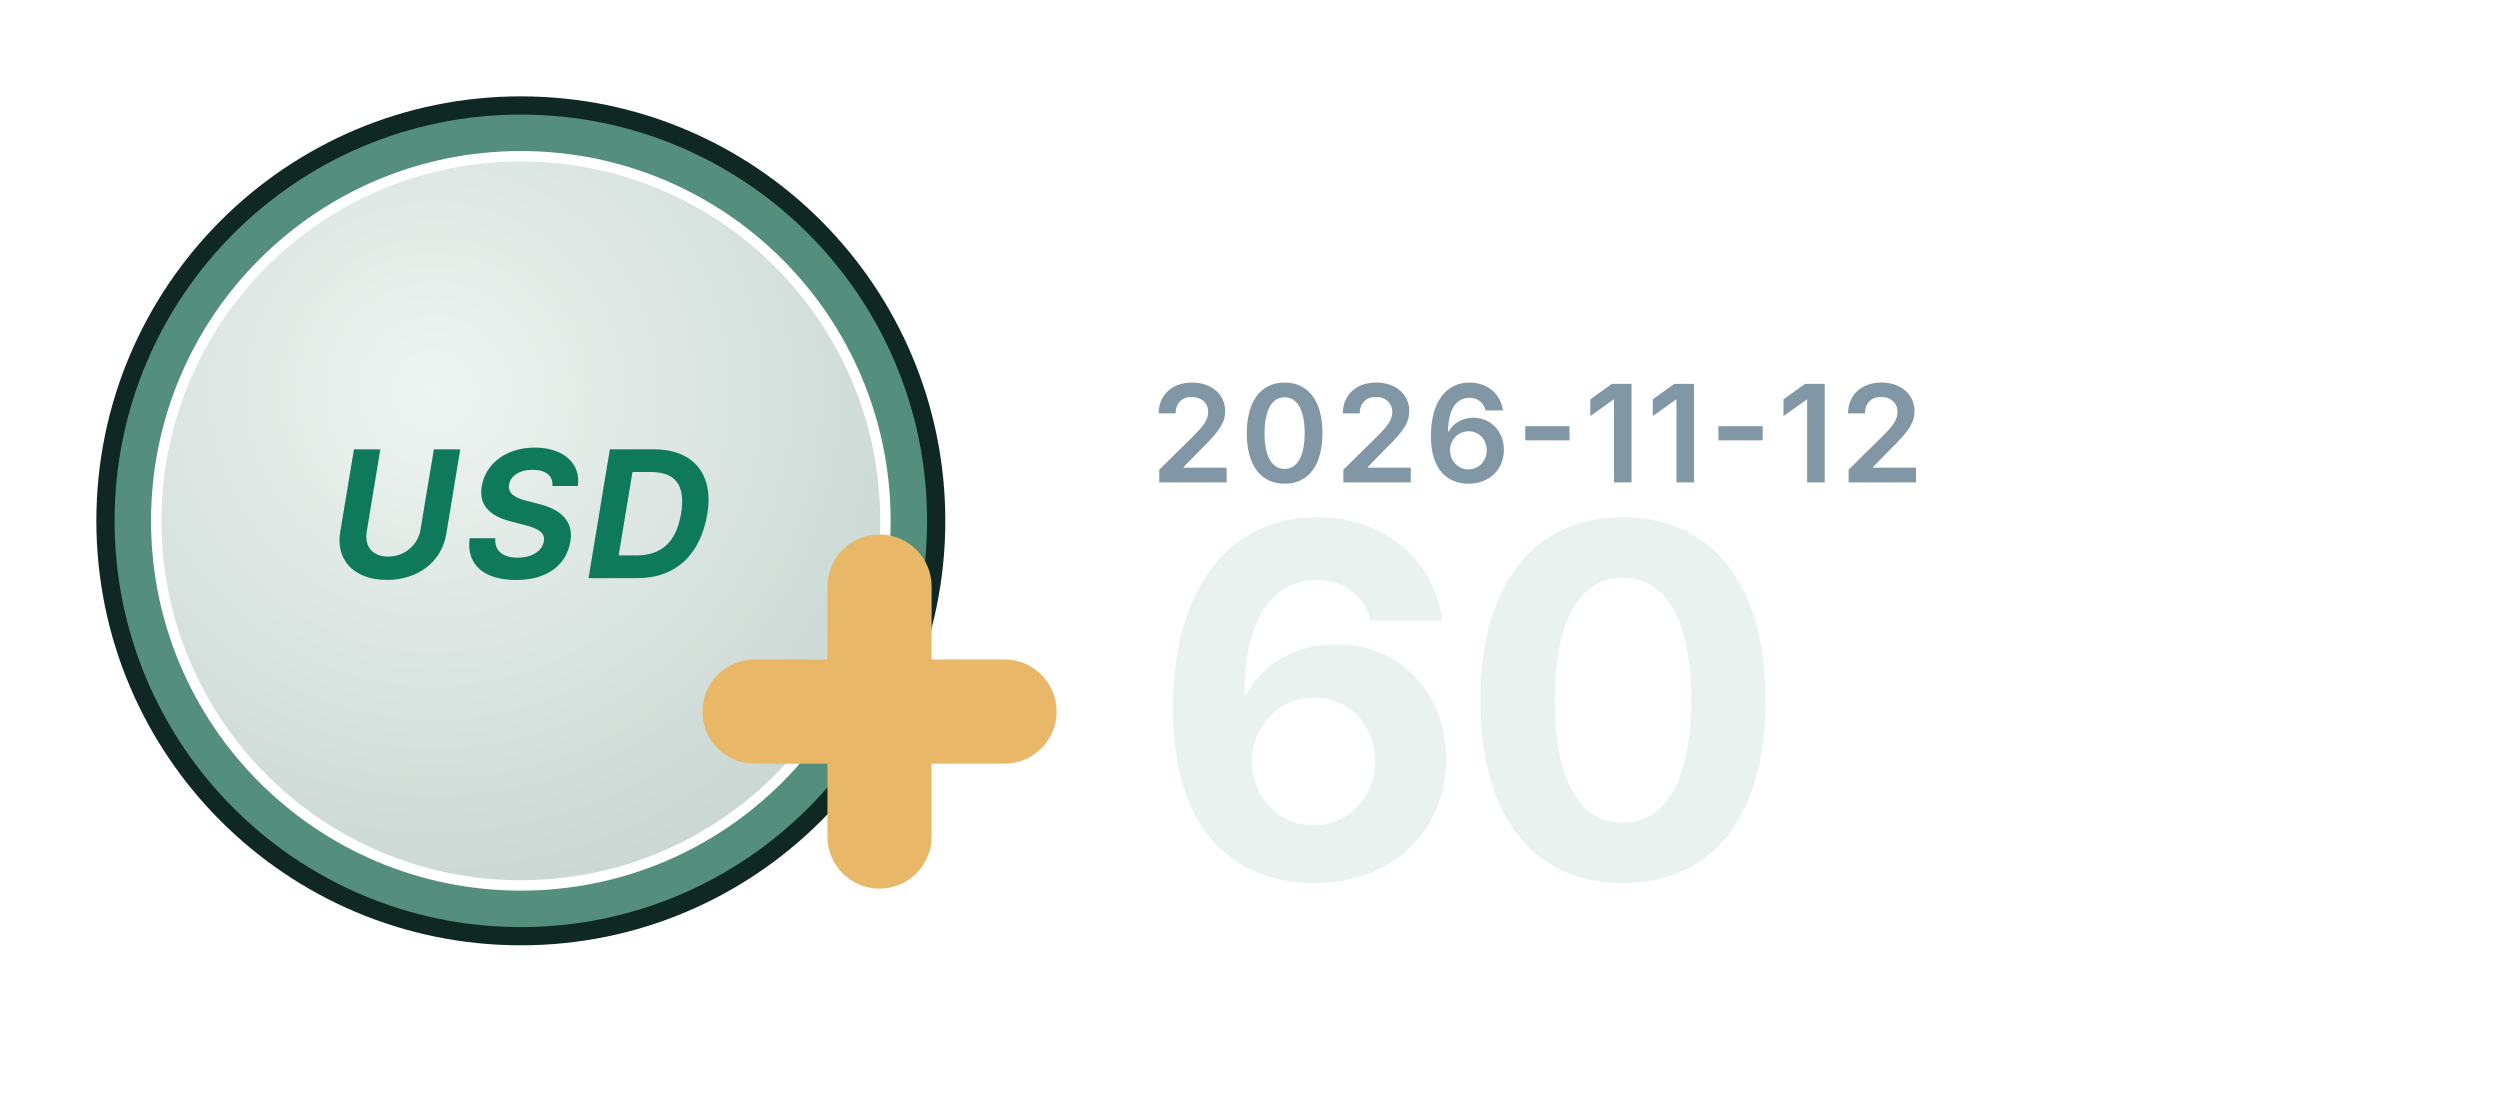
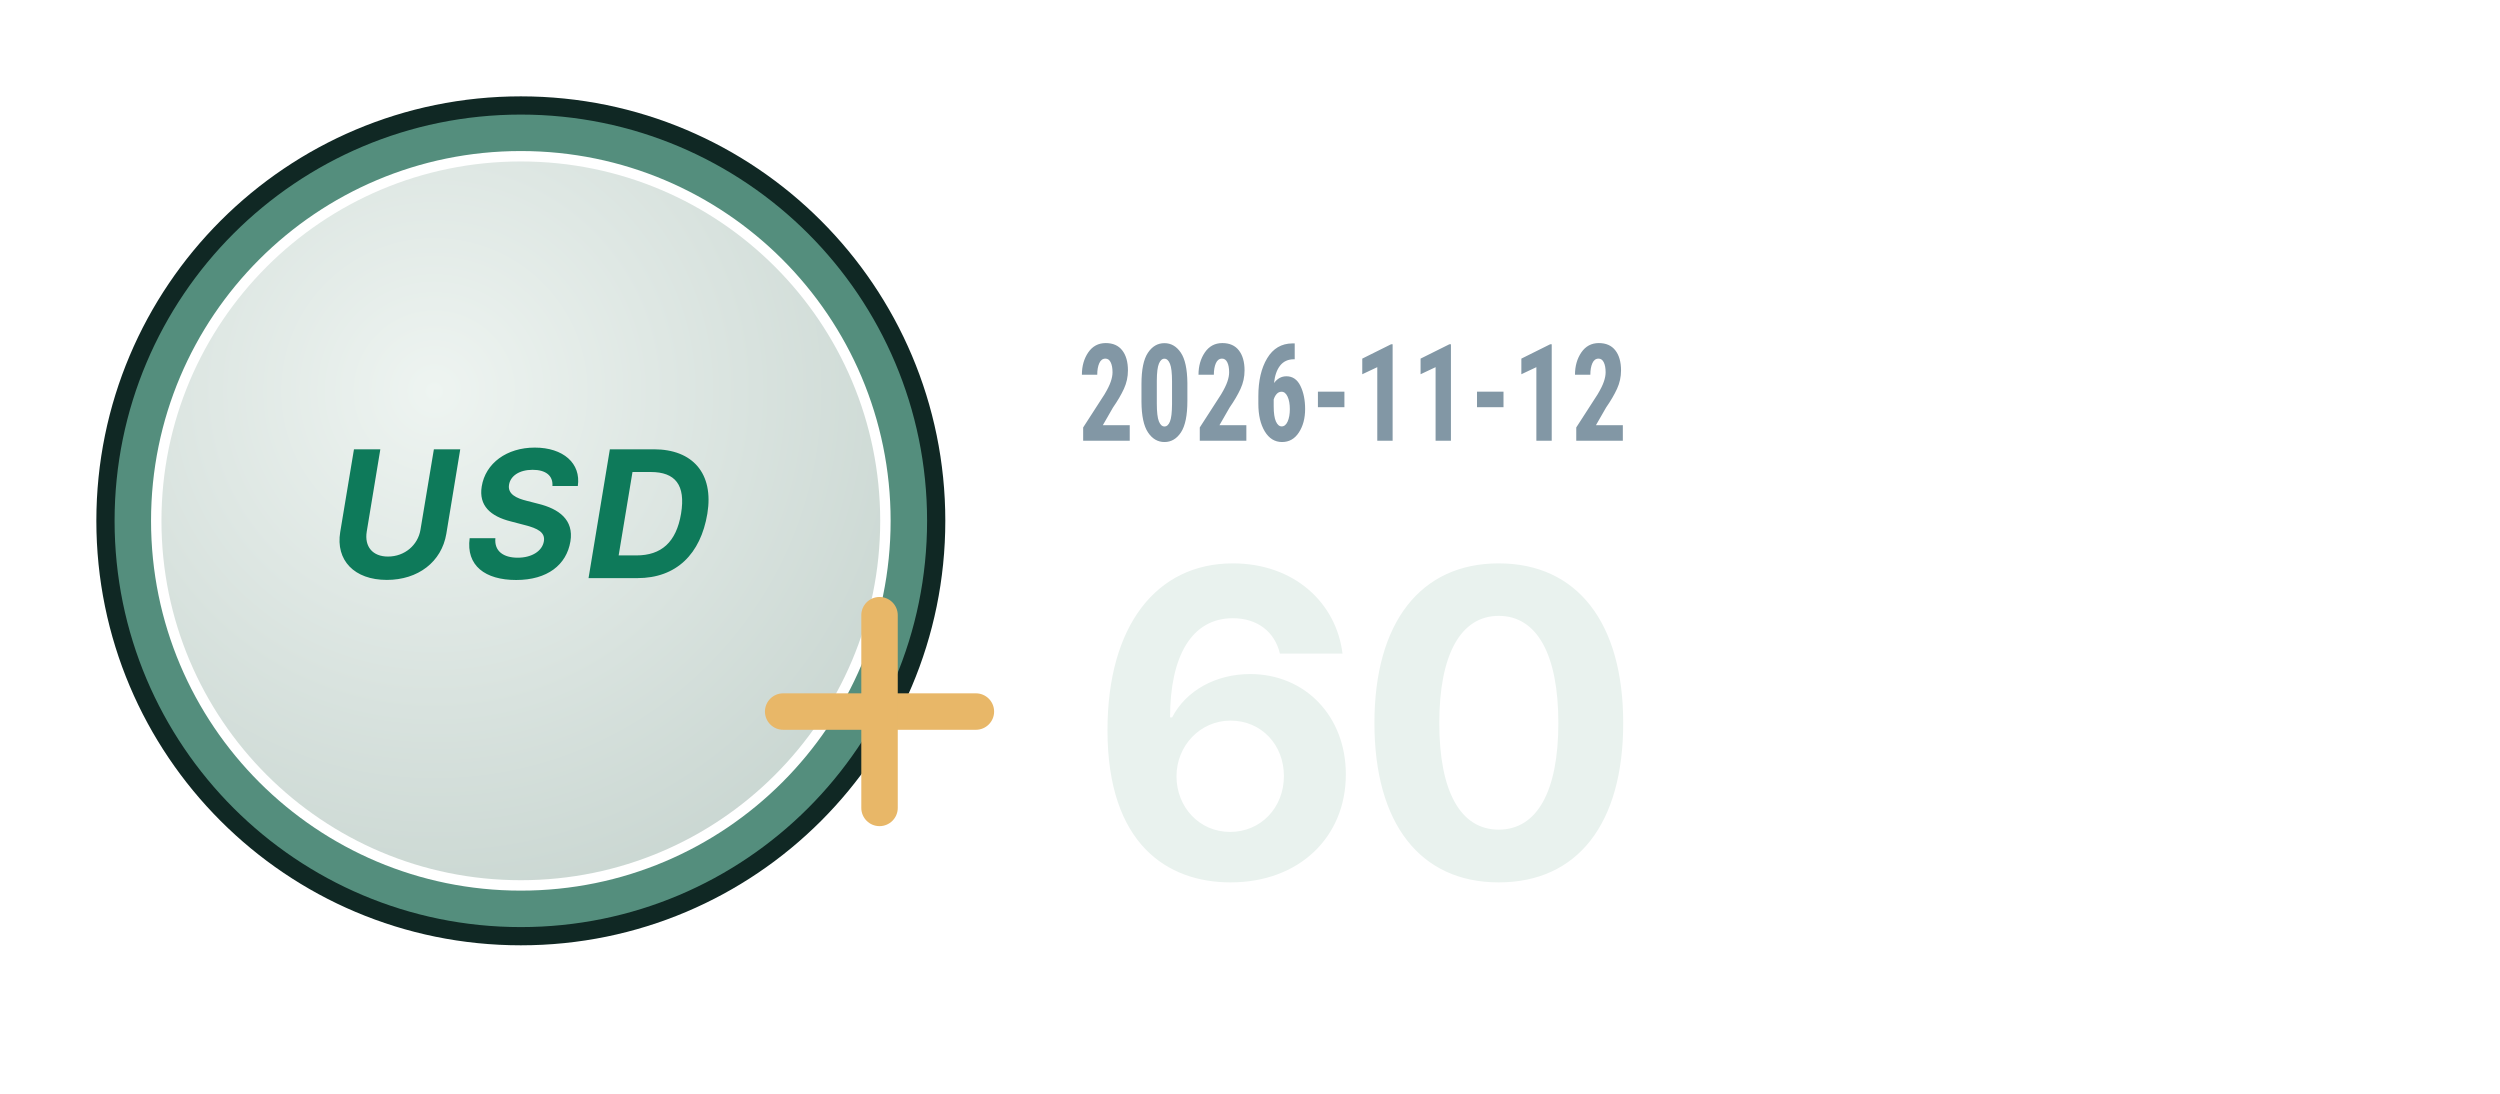
<svg xmlns="http://www.w3.org/2000/svg" viewBox="0 0 480 210">
  <defs>
-     <radialGradient id="panel-p60-light" cx="38%" cy="32%" r="75%">
+     <radialGradient id="panel-p60-A" cx="38%" cy="32%" r="75%">
      <stop offset="0%" stop-color="#eef4f1" />
      <stop offset="100%" stop-color="#c9d6d1" />
    </radialGradient>
  </defs>
  <g font-family="Inter, 'DejaVu Sans', Helvetica, Arial, sans-serif">
    <circle cx="100" cy="100" r="78" fill="none" stroke="#102824" stroke-width="7" />
    <circle cx="100" cy="100" r="74.5" fill="none" stroke="#548e7d" stroke-width="7" />
-     <circle cx="100" cy="100" r="69" fill="url(#panel-p60-light)" />
+     <circle cx="100" cy="100" r="69" fill="url(#panel-p60-A)" />
    <text x="100" y="111" text-anchor="middle" font-size="34" font-weight="700" font-style="italic" letter-spacing="1" fill="#0e7a5a">USD</text>
    <g transform="translate(168.87 136.62)">
-       <rect x="-34" y="-10.0" width="68" height="20" rx="10.0" fill="#e8b768" />
-       <rect x="-10.0" y="-34" width="20" height="68" rx="10.0" fill="#e8b768" />
+       <rect x="-22" y="-3.5" width="44" height="7" rx="3.5" fill="#e8b768" />
+       <rect x="-3.5" y="-22" width="7" height="44" rx="3.5" fill="#e8b768" />
    </g>
-     <text x="220.87" y="168.62" font-size="94" font-weight="700" letter-spacing="-2" fill="#e9f2ee" font-variant-numeric="tabular-nums">60</text>
-     <text x="220.87" y="92.62" font-size="26" font-weight="600" letter-spacing="1" fill="#8297a5" font-variant-numeric="tabular-nums">2026-11-12</text>
+     <text x="208.87" y="168.62" font-size="82" font-weight="700" letter-spacing="-2" fill="#e9f2ee" font-variant-numeric="tabular-nums">60</text>
+     <g transform="translate(259.71 84.62) scale(0.82 1)">
+       <text x="0" y="0" text-anchor="middle" font-family="'Inter Condensed', 'Roboto Condensed', 'Arial Narrow', Inter, 'DejaVu Sans', sans-serif" font-stretch="condensed" font-size="26" font-weight="600" letter-spacing="0.5" fill="#8297a5" font-variant-numeric="tabular-nums">2026-11-12</text>
+     </g>
  </g>
</svg>
